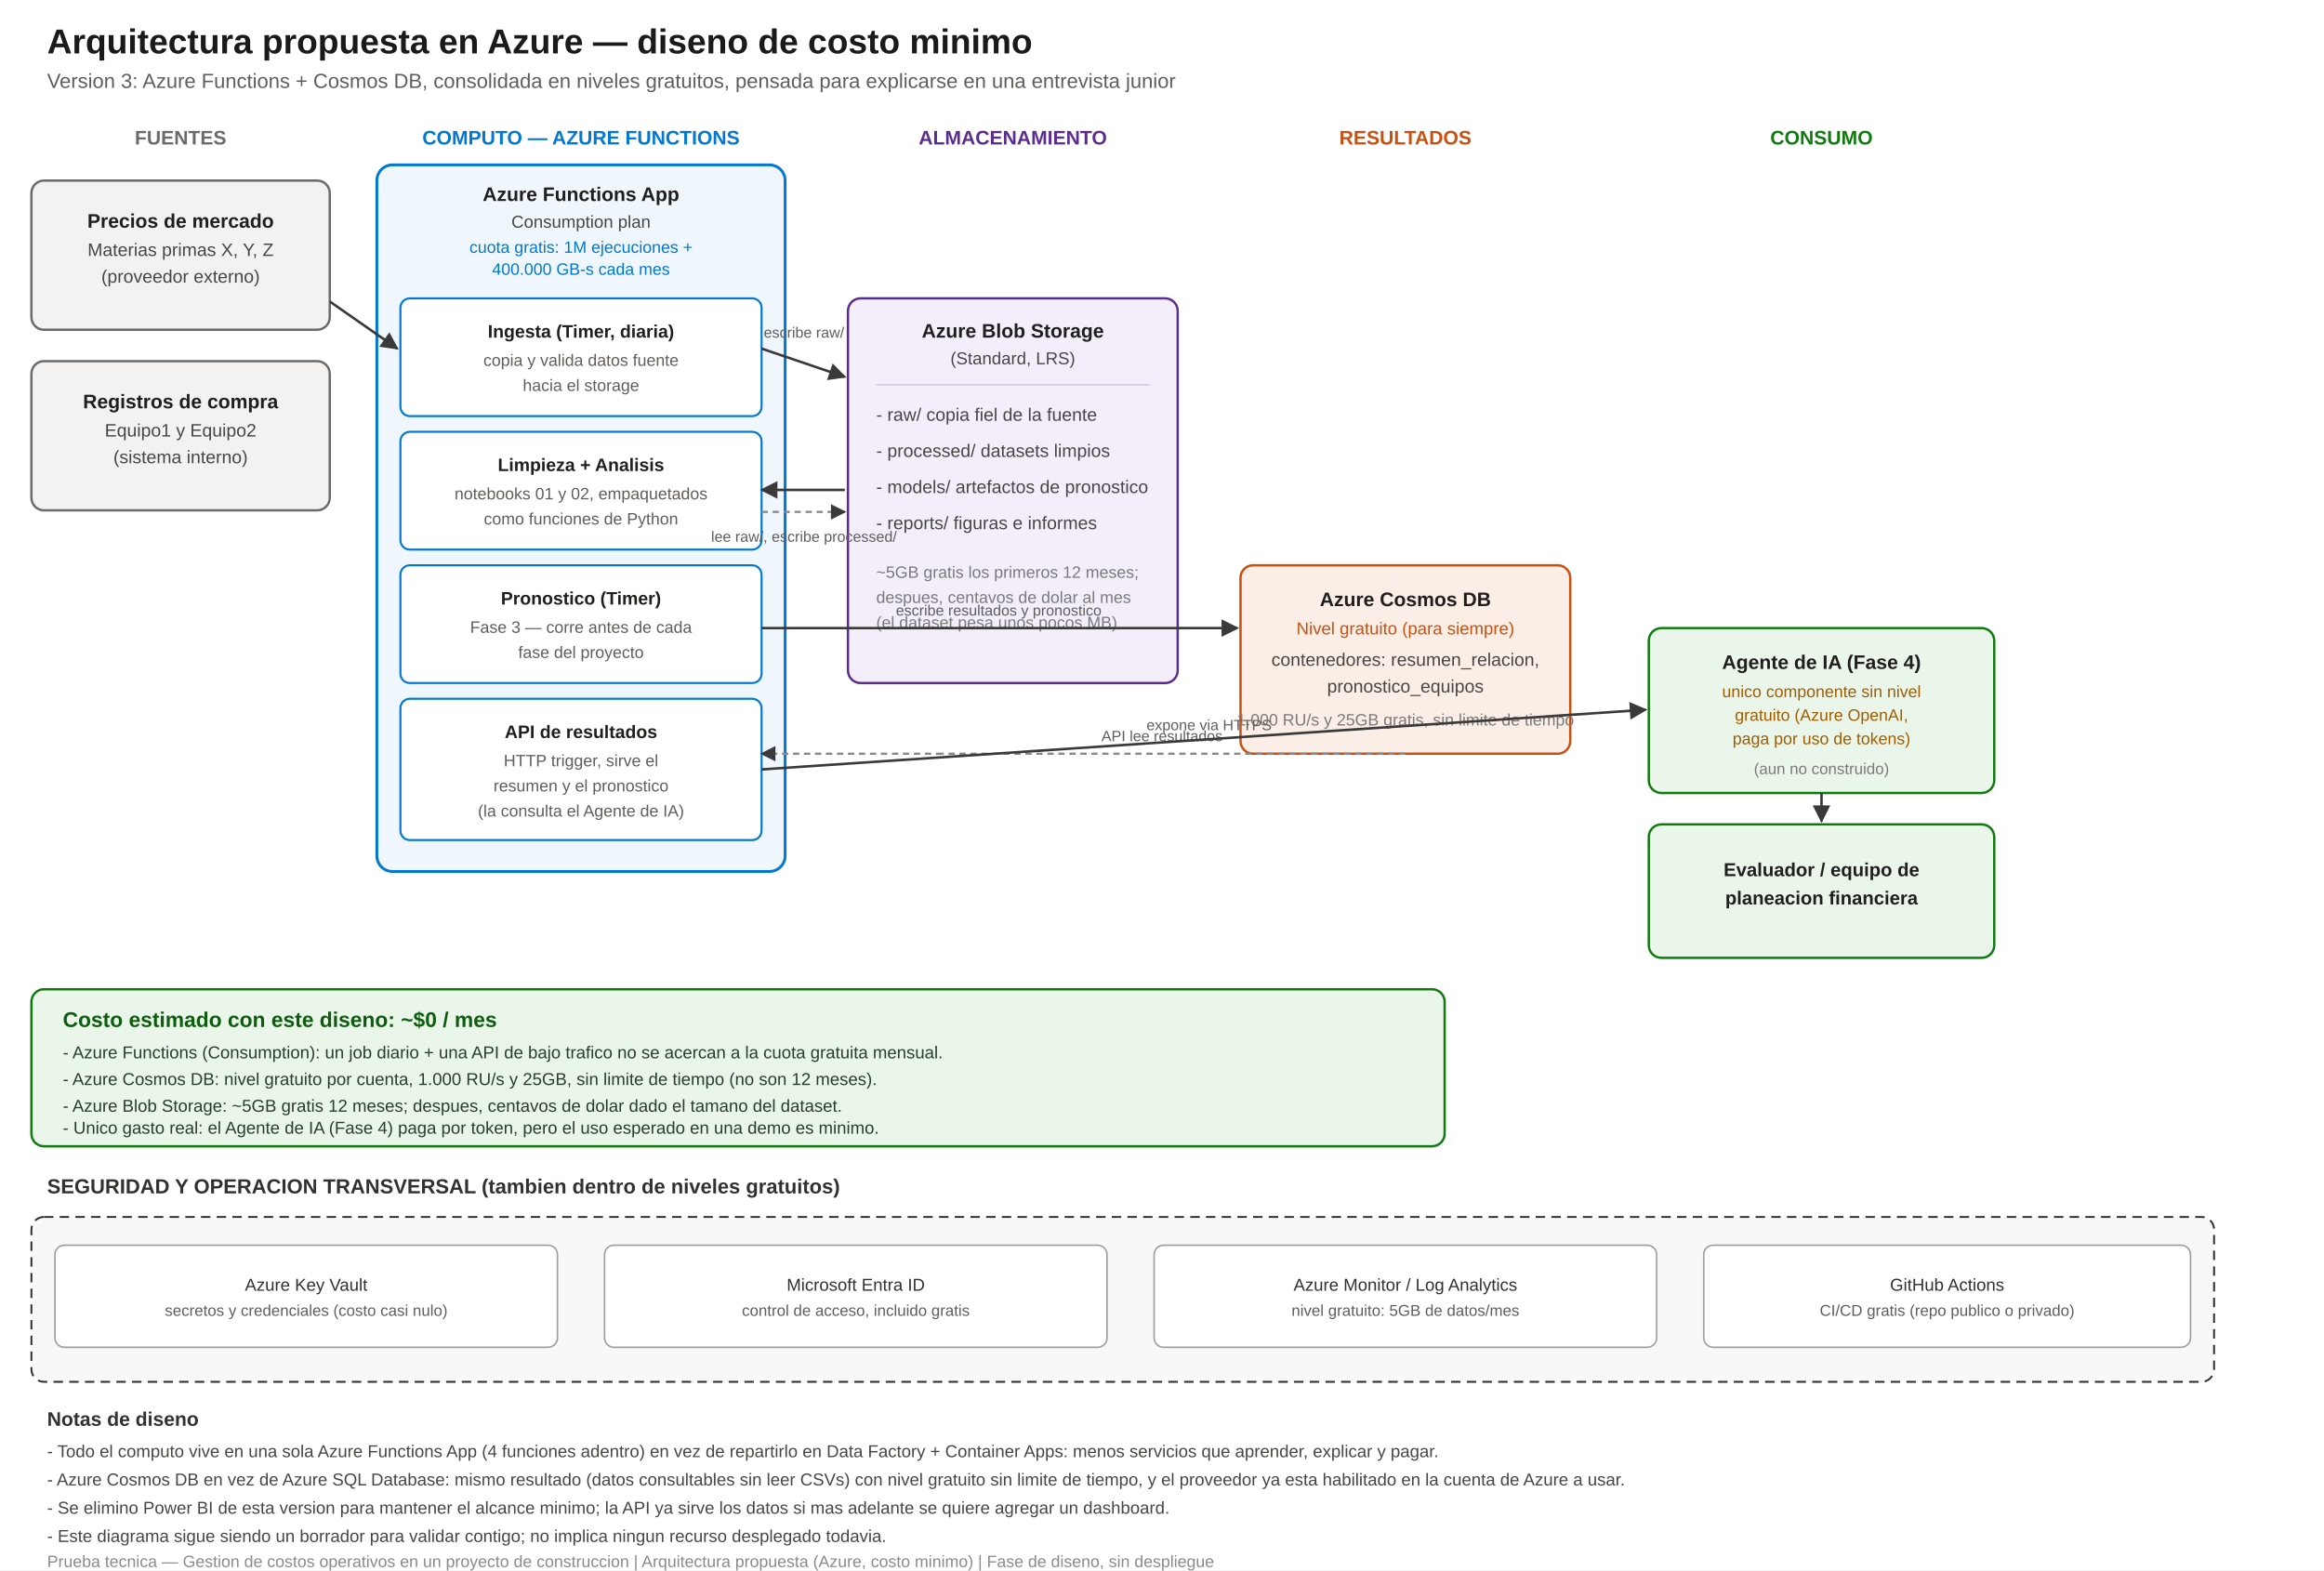
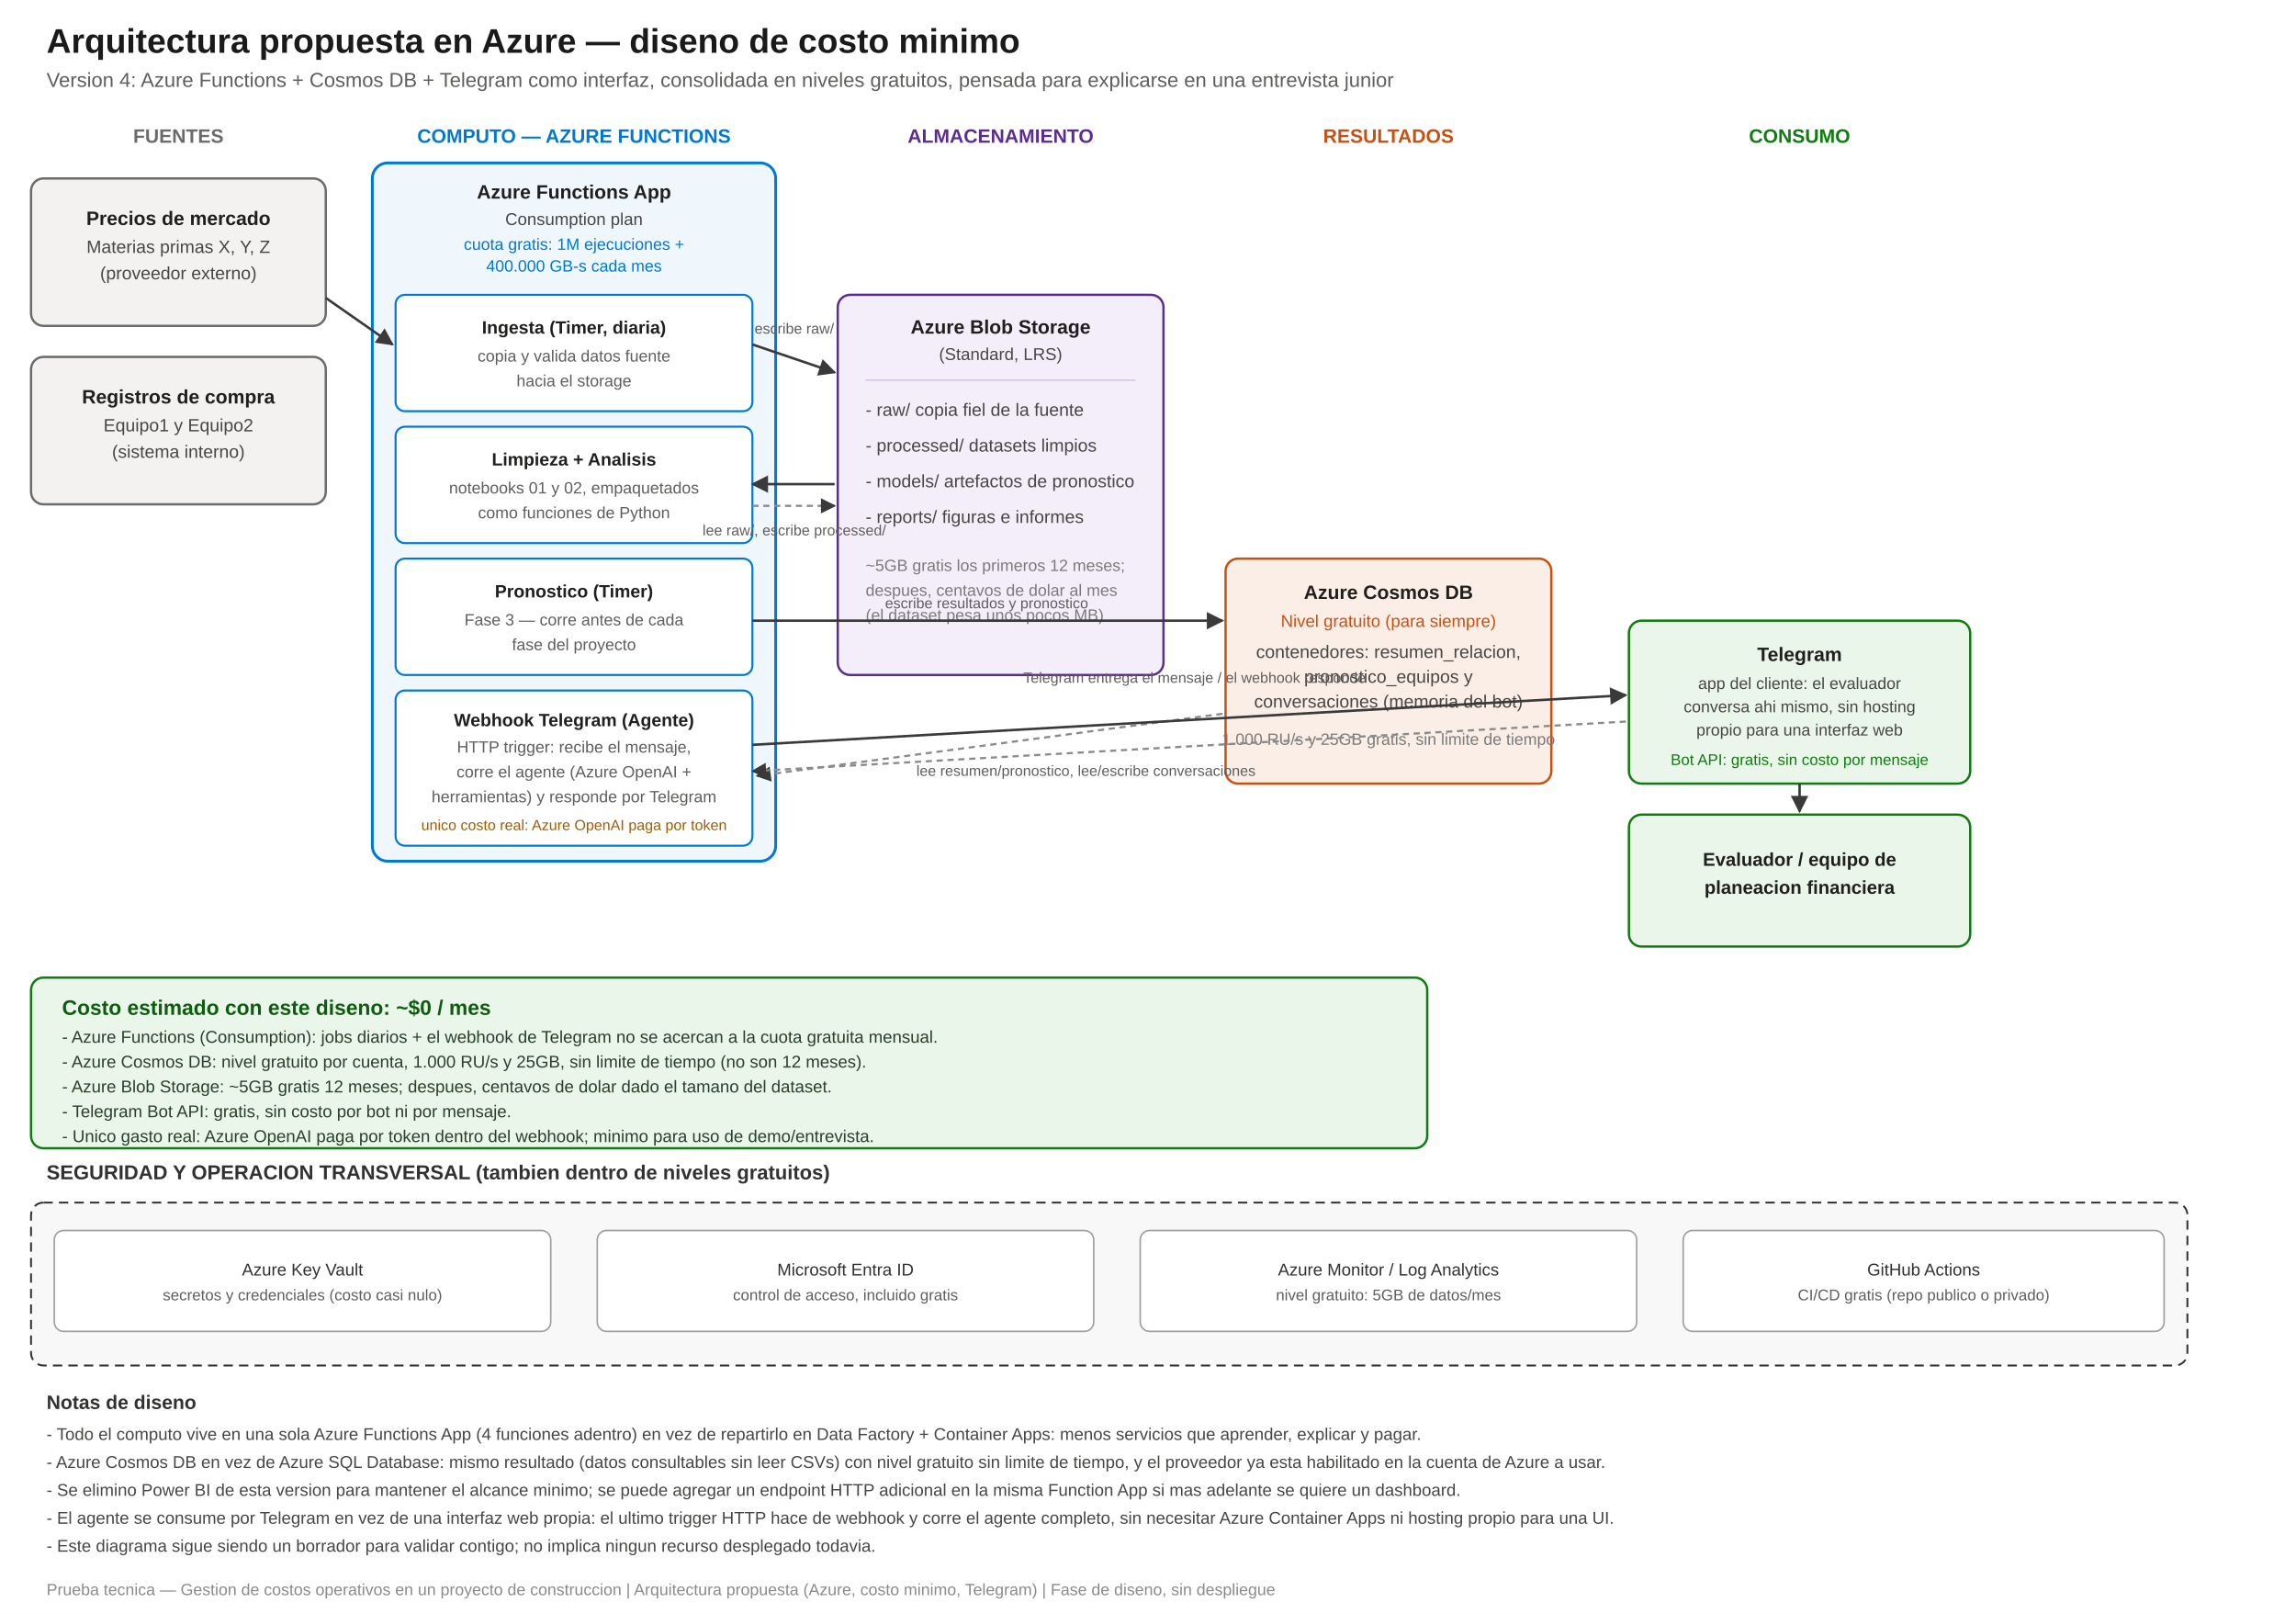
- <svg xmlns="http://www.w3.org/2000/svg" viewBox="0 0 1480 1000" font-family="Segoe UI, Arial, sans-serif">
+ <svg xmlns="http://www.w3.org/2000/svg" viewBox="0 0 1480 1040" font-family="Segoe UI, Arial, sans-serif">
  <defs>
    <marker id="arrow" viewBox="0 0 10 10" refX="9" refY="5" markerWidth="7" markerHeight="7" orient="auto-start-reverse">
      <path d="M0,0 L10,5 L0,10 z" fill="#3a3a3a" />
    </marker>
  </defs>
-   <rect x="0" y="0" width="1480" height="1000" fill="#ffffff" />
+   <rect x="0" y="0" width="1480" height="1040" fill="#ffffff" />
  <text x="30" y="34" font-size="22" font-weight="700" fill="#1a1a1a">Arquitectura propuesta en Azure — diseno de costo minimo</text>
-   <text x="30" y="56" font-size="13" fill="#605e5c">Version 3: Azure Functions + Cosmos DB, consolidada en niveles gratuitos, pensada para explicarse en una entrevista junior</text>
+   <text x="30" y="56" font-size="13" fill="#605e5c">Version 4: Azure Functions + Cosmos DB + Telegram como interfaz, consolidada en niveles gratuitos, pensada para explicarse en una entrevista junior</text>
  <text x="115" y="92" font-size="12.5" font-weight="700" fill="#6b6b6b" text-anchor="middle">FUENTES</text>
  <text x="370" y="92" font-size="12.5" font-weight="700" fill="#0078d4" text-anchor="middle">COMPUTO — AZURE FUNCTIONS</text>
  <text x="645" y="92" font-size="12.5" font-weight="700" fill="#5c2d91" text-anchor="middle">ALMACENAMIENTO</text>
  <text x="895" y="92" font-size="12.5" font-weight="700" fill="#ca5010" text-anchor="middle">RESULTADOS</text>
  <text x="1160" y="92" font-size="12.5" font-weight="700" fill="#107c10" text-anchor="middle">CONSUMO</text>
  <rect x="20" y="115" width="190" height="95" rx="8" fill="#f3f2f1" stroke="#6b6b6b" stroke-width="1.5" />
  <text x="115" y="145" font-size="12.5" font-weight="600" fill="#201f1e" text-anchor="middle">Precios de mercado</text>
  <text x="115" y="163" font-size="11.5" fill="#484644" text-anchor="middle">Materias primas X, Y, Z</text>
  <text x="115" y="180" font-size="11.5" fill="#484644" text-anchor="middle">(proveedor externo)</text>
  <rect x="20" y="230" width="190" height="95" rx="8" fill="#f3f2f1" stroke="#6b6b6b" stroke-width="1.5" />
  <text x="115" y="260" font-size="12.5" font-weight="600" fill="#201f1e" text-anchor="middle">Registros de compra</text>
  <text x="115" y="278" font-size="11.5" fill="#484644" text-anchor="middle">Equipo1 y Equipo2</text>
  <text x="115" y="295" font-size="11.5" fill="#484644" text-anchor="middle">(sistema interno)</text>
  <rect x="240" y="105" width="260" height="450" rx="10" fill="#eff6fc" stroke="#0078d4" stroke-width="1.8" />
  <text x="370" y="128" font-size="12.5" font-weight="700" fill="#201f1e" text-anchor="middle">Azure Functions App</text>
  <text x="370" y="145" font-size="11" fill="#484644" text-anchor="middle">Consumption plan</text>
  <text x="370" y="161" font-size="10.5" fill="#0078d4" text-anchor="middle">cuota gratis: 1M ejecuciones +</text>
  <text x="370" y="175" font-size="10.5" fill="#0078d4" text-anchor="middle">400.000 GB-s cada mes</text>
  <rect x="255" y="190" width="230" height="75" rx="6" fill="#ffffff" stroke="#0078d4" stroke-width="1.3" />
  <text x="370" y="215" font-size="11.5" font-weight="600" fill="#201f1e" text-anchor="middle">Ingesta (Timer, diaria)</text>
  <text x="370" y="233" font-size="10.5" fill="#605e5c" text-anchor="middle">copia y valida datos fuente</text>
  <text x="370" y="249" font-size="10.5" fill="#605e5c" text-anchor="middle">hacia el storage</text>
  <rect x="255" y="275" width="230" height="75" rx="6" fill="#ffffff" stroke="#0078d4" stroke-width="1.3" />
  <text x="370" y="300" font-size="11.5" font-weight="600" fill="#201f1e" text-anchor="middle">Limpieza + Analisis</text>
  <text x="370" y="318" font-size="10.5" fill="#605e5c" text-anchor="middle">notebooks 01 y 02, empaquetados</text>
  <text x="370" y="334" font-size="10.5" fill="#605e5c" text-anchor="middle">como funciones de Python</text>
  <rect x="255" y="360" width="230" height="75" rx="6" fill="#ffffff" stroke="#0078d4" stroke-width="1.3" />
  <text x="370" y="385" font-size="11.5" font-weight="600" fill="#201f1e" text-anchor="middle">Pronostico (Timer)</text>
  <text x="370" y="403" font-size="10.5" fill="#605e5c" text-anchor="middle">Fase 3 — corre antes de cada</text>
  <text x="370" y="419" font-size="10.5" fill="#605e5c" text-anchor="middle">fase del proyecto</text>
-   <rect x="255" y="445" width="230" height="90" rx="6" fill="#ffffff" stroke="#0078d4" stroke-width="1.3" />
-   <text x="370" y="470" font-size="11.5" font-weight="600" fill="#201f1e" text-anchor="middle">API de resultados</text>
-   <text x="370" y="488" font-size="10.5" fill="#605e5c" text-anchor="middle">HTTP trigger, sirve el</text>
-   <text x="370" y="504" font-size="10.5" fill="#605e5c" text-anchor="middle">resumen y el pronostico</text>
-   <text x="370" y="520" font-size="10.5" fill="#605e5c" text-anchor="middle">(la consulta el Agente de IA)</text>
+   <rect x="255" y="445" width="230" height="100" rx="6" fill="#ffffff" stroke="#0078d4" stroke-width="1.3" />
+   <text x="370" y="468" font-size="11.5" font-weight="600" fill="#201f1e" text-anchor="middle">Webhook Telegram (Agente)</text>
+   <text x="370" y="485" font-size="10.5" fill="#605e5c" text-anchor="middle">HTTP trigger: recibe el mensaje,</text>
+   <text x="370" y="501" font-size="10.5" fill="#605e5c" text-anchor="middle">corre el agente (Azure OpenAI +</text>
+   <text x="370" y="517" font-size="10.5" fill="#605e5c" text-anchor="middle">herramientas) y responde por Telegram</text>
+   <text x="370" y="535" font-size="9.5" fill="#a15c00" text-anchor="middle">unico costo real: Azure OpenAI paga por token</text>
  <rect x="540" y="190" width="210" height="245" rx="8" fill="#f3eefa" stroke="#5c2d91" stroke-width="1.5" />
  <text x="645" y="215" font-size="12.5" font-weight="600" fill="#201f1e" text-anchor="middle">Azure Blob Storage</text>
  <text x="645" y="232" font-size="11" fill="#484644" text-anchor="middle">(Standard, LRS)</text>
  <line x1="558" y1="245" x2="732" y2="245" stroke="#d7c7ec" stroke-width="1" />
  <text x="558" y="268" font-size="11.5" fill="#484644">- raw/ copia fiel de la fuente</text>
  <text x="558" y="291" font-size="11.5" fill="#484644">- processed/ datasets limpios</text>
  <text x="558" y="314" font-size="11.5" fill="#484644">- models/ artefactos de pronostico</text>
  <text x="558" y="337" font-size="11.5" fill="#484644">- reports/ figuras e informes</text>
  <text x="558" y="368" font-size="10.5" fill="#7a7a7a">~5GB gratis los primeros 12 meses;</text>
  <text x="558" y="384" font-size="10.5" fill="#7a7a7a">despues, centavos de dolar al mes</text>
  <text x="558" y="400" font-size="10.5" fill="#7a7a7a">(el dataset pesa unos pocos MB)</text>
-   <rect x="790" y="360" width="210" height="120" rx="8" fill="#fbeee6" stroke="#ca5010" stroke-width="1.5" />
+   <rect x="790" y="360" width="210" height="145" rx="8" fill="#fbeee6" stroke="#ca5010" stroke-width="1.5" />
  <text x="895" y="386" font-size="12.5" font-weight="600" fill="#201f1e" text-anchor="middle">Azure Cosmos DB</text>
  <text x="895" y="404" font-size="11" fill="#ca5010" text-anchor="middle">Nivel gratuito (para siempre)</text>
  <text x="895" y="424" font-size="11.5" fill="#484644" text-anchor="middle">contenedores: resumen_relacion,</text>
-   <text x="895" y="441" font-size="11.5" fill="#484644" text-anchor="middle">pronostico_equipos</text>
-   <text x="895" y="462" font-size="10.5" fill="#7a7a7a" text-anchor="middle">1.000 RU/s y 25GB gratis, sin limite de tiempo</text>
+   <text x="895" y="440" font-size="11.5" fill="#484644" text-anchor="middle">pronostico_equipos y</text>
+   <text x="895" y="456" font-size="11.5" fill="#484644" text-anchor="middle">conversaciones (memoria del bot)</text>
+   <text x="895" y="480" font-size="10.5" fill="#7a7a7a" text-anchor="middle">1.000 RU/s y 25GB gratis, sin limite de tiempo</text>
  <rect x="1050" y="400" width="220" height="105" rx="8" fill="#eaf6ea" stroke="#107c10" stroke-width="1.5" />
-   <text x="1160" y="426" font-size="12.5" font-weight="600" fill="#201f1e" text-anchor="middle">Agente de IA (Fase 4)</text>
-   <text x="1160" y="444" font-size="10.5" fill="#a15c00" text-anchor="middle">unico componente sin nivel</text>
-   <text x="1160" y="459" font-size="10.5" fill="#a15c00" text-anchor="middle">gratuito (Azure OpenAI,</text>
-   <text x="1160" y="474" font-size="10.5" fill="#a15c00" text-anchor="middle">paga por uso de tokens)</text>
-   <text x="1160" y="493" font-size="10" fill="#7a7a7a" text-anchor="middle">(aun no construido)</text>
+   <text x="1160" y="426" font-size="12.5" font-weight="600" fill="#201f1e" text-anchor="middle">Telegram</text>
+   <text x="1160" y="444" font-size="10.5" fill="#484644" text-anchor="middle">app del cliente: el evaluador</text>
+   <text x="1160" y="459" font-size="10.5" fill="#484644" text-anchor="middle">conversa ahi mismo, sin hosting</text>
+   <text x="1160" y="474" font-size="10.5" fill="#484644" text-anchor="middle">propio para una interfaz web</text>
+   <text x="1160" y="493" font-size="10" fill="#107c10" text-anchor="middle">Bot API: gratis, sin costo por mensaje</text>
  <rect x="1050" y="525" width="220" height="85" rx="8" fill="#eaf6ea" stroke="#107c10" stroke-width="1.5" />
  <text x="1160" y="558" font-size="12" font-weight="600" fill="#201f1e" text-anchor="middle">Evaluador / equipo de</text>
  <text x="1160" y="576" font-size="12" font-weight="600" fill="#201f1e" text-anchor="middle">planeacion financiera</text>
  <line x1="210" y1="192" x2="253" y2="222" stroke="#3a3a3a" stroke-width="1.6" marker-end="url(#arrow)" />
  <line x1="485" y1="222" x2="538" y2="240" stroke="#3a3a3a" stroke-width="1.6" marker-end="url(#arrow)" />
  <text x="512" y="215" font-size="9.5" fill="#605e5c" text-anchor="middle">escribe raw/</text>
  <line x1="538" y1="312" x2="485" y2="312" stroke="#3a3a3a" stroke-width="1.6" marker-end="url(#arrow)" />
  <line x1="485" y1="326" x2="538" y2="326" stroke="#8a8a8a" stroke-width="1.4" stroke-dasharray="4,3" marker-end="url(#arrow)" />
  <text x="512" y="345" font-size="9.5" fill="#605e5c" text-anchor="middle">lee raw/, escribe processed/</text>
  <line x1="485" y1="400" x2="788" y2="400" stroke="#3a3a3a" stroke-width="1.6" marker-end="url(#arrow)" />
  <text x="636" y="392" font-size="9.5" fill="#605e5c" text-anchor="middle">escribe resultados y pronostico</text>
-   <line x1="895" y1="480" x2="600" y2="480" stroke="#8a8a8a" stroke-width="1.4" stroke-dasharray="4,3" />
-   <line x1="600" y1="480" x2="485" y2="480" stroke="#8a8a8a" stroke-width="1.4" stroke-dasharray="4,3" marker-end="url(#arrow)" />
-   <text x="740" y="472" font-size="9.5" fill="#605e5c" text-anchor="middle">API lee resultados</text>
-   <line x1="485" y1="490" x2="1048" y2="452" stroke="#3a3a3a" stroke-width="1.6" marker-end="url(#arrow)" />
-   <text x="770" y="465" font-size="9.5" fill="#605e5c" text-anchor="middle">expone via HTTPS</text>
+   <line x1="788" y1="460" x2="488" y2="500" stroke="#8a8a8a" stroke-width="1.4" stroke-dasharray="4,3" marker-end="url(#arrow)" />
+   <text x="700" y="500" font-size="9.5" fill="#605e5c" text-anchor="middle">lee resumen/pronostico, lee/escribe conversaciones</text>
+   <line x1="485" y1="480" x2="1048" y2="448" stroke="#3a3a3a" stroke-width="1.6" marker-end="url(#arrow)" />
+   <line x1="1048" y1="465" x2="485" y2="497" stroke="#8a8a8a" stroke-width="1.4" stroke-dasharray="4,3" marker-end="url(#arrow)" />
+   <text x="770" y="440" font-size="9.5" fill="#605e5c" text-anchor="middle">Telegram entrega el mensaje / el webhook responde</text>
  <line x1="1160" y1="505" x2="1160" y2="523" stroke="#3a3a3a" stroke-width="1.6" marker-end="url(#arrow)" />
-   <rect x="20" y="630" width="900" height="100" rx="8" fill="#eaf6ea" stroke="#107c10" stroke-width="1.5" />
+   <rect x="20" y="630" width="900" height="110" rx="8" fill="#eaf6ea" stroke="#107c10" stroke-width="1.5" />
  <text x="40" y="654" font-size="13.5" font-weight="700" fill="#0e5c0e">Costo estimado con este diseno: ~$0 / mes</text>
-   <text x="40" y="674" font-size="11" fill="#28402a">- Azure Functions (Consumption): un job diario + una API de bajo trafico no se acercan a la cuota gratuita mensual.</text>
-   <text x="40" y="691" font-size="11" fill="#28402a">- Azure Cosmos DB: nivel gratuito por cuenta, 1.000 RU/s y 25GB, sin limite de tiempo (no son 12 meses).</text>
-   <text x="40" y="708" font-size="11" fill="#28402a">- Azure Blob Storage: ~5GB gratis 12 meses; despues, centavos de dolar dado el tamano del dataset.</text>
-   <text x="40" y="722" font-size="11" fill="#28402a">- Unico gasto real: el Agente de IA (Fase 4) paga por token, pero el uso esperado en una demo es minimo.</text>
+   <text x="40" y="672" font-size="11" fill="#28402a">- Azure Functions (Consumption): jobs diarios + el webhook de Telegram no se acercan a la cuota gratuita mensual.</text>
+   <text x="40" y="688" font-size="11" fill="#28402a">- Azure Cosmos DB: nivel gratuito por cuenta, 1.000 RU/s y 25GB, sin limite de tiempo (no son 12 meses).</text>
+   <text x="40" y="704" font-size="11" fill="#28402a">- Azure Blob Storage: ~5GB gratis 12 meses; despues, centavos de dolar dado el tamano del dataset.</text>
+   <text x="40" y="720" font-size="11" fill="#28402a">- Telegram Bot API: gratis, sin costo por bot ni por mensaje.</text>
+   <text x="40" y="736" font-size="11" fill="#28402a">- Unico gasto real: Azure OpenAI paga por token dentro del webhook; minimo para uso de demo/entrevista.</text>
  <text x="30" y="760" font-size="13" font-weight="700" fill="#323130">SEGURIDAD Y OPERACION TRANSVERSAL (tambien dentro de niveles gratuitos)</text>
  <rect x="20" y="775" width="1390" height="105" rx="8" fill="#f8f8f8" stroke="#323130" stroke-width="1.2" stroke-dasharray="6,4" />
  <rect x="35" y="793" width="320" height="65" rx="6" fill="#ffffff" stroke="#a19f9d" stroke-width="1" />
  <text x="195" y="822" font-size="11" fill="#323130" text-anchor="middle">Azure Key Vault</text>
  <text x="195" y="838" font-size="10" fill="#605e5c" text-anchor="middle">secretos y credenciales (costo casi nulo)</text>
  <rect x="385" y="793" width="320" height="65" rx="6" fill="#ffffff" stroke="#a19f9d" stroke-width="1" />
  <text x="545" y="822" font-size="11" fill="#323130" text-anchor="middle">Microsoft Entra ID</text>
  <text x="545" y="838" font-size="10" fill="#605e5c" text-anchor="middle">control de acceso, incluido gratis</text>
  <rect x="735" y="793" width="320" height="65" rx="6" fill="#ffffff" stroke="#a19f9d" stroke-width="1" />
  <text x="895" y="822" font-size="11" fill="#323130" text-anchor="middle">Azure Monitor / Log Analytics</text>
  <text x="895" y="838" font-size="10" fill="#605e5c" text-anchor="middle">nivel gratuito: 5GB de datos/mes</text>
  <rect x="1085" y="793" width="310" height="65" rx="6" fill="#ffffff" stroke="#a19f9d" stroke-width="1" />
  <text x="1240" y="822" font-size="11" fill="#323130" text-anchor="middle">GitHub Actions</text>
  <text x="1240" y="838" font-size="10" fill="#605e5c" text-anchor="middle">CI/CD gratis (repo publico o privado)</text>
  <text x="30" y="908" font-size="12.5" font-weight="700" fill="#323130">Notas de diseno</text>
  <text x="30" y="928" font-size="11" fill="#484644">- Todo el computo vive en una sola Azure Functions App (4 funciones adentro) en vez de repartirlo en Data Factory + Container Apps: menos servicios que aprender, explicar y pagar.</text>
  <text x="30" y="946" font-size="11" fill="#484644">- Azure Cosmos DB en vez de Azure SQL Database: mismo resultado (datos consultables sin leer CSVs) con nivel gratuito sin limite de tiempo, y el proveedor ya esta habilitado en la cuenta de Azure a usar.</text>
-   <text x="30" y="964" font-size="11" fill="#484644">- Se elimino Power BI de esta version para mantener el alcance minimo; la API ya sirve los datos si mas adelante se quiere agregar un dashboard.</text>
-   <text x="30" y="982" font-size="11" fill="#484644">- Este diagrama sigue siendo un borrador para validar contigo; no implica ningun recurso desplegado todavia.</text>
-   <text x="30" y="998" font-size="10.5" fill="#8a8a8a">Prueba tecnica — Gestion de costos operativos en un proyecto de construccion | Arquitectura propuesta (Azure, costo minimo) | Fase de diseno, sin despliegue</text>
+   <text x="30" y="964" font-size="11" fill="#484644">- Se elimino Power BI de esta version para mantener el alcance minimo; se puede agregar un endpoint HTTP adicional en la misma Function App si mas adelante se quiere un dashboard.</text>
+   <text x="30" y="982" font-size="11" fill="#484644">- El agente se consume por Telegram en vez de una interfaz web propia: el ultimo trigger HTTP hace de webhook y corre el agente completo, sin necesitar Azure Container Apps ni hosting propio para una UI.</text>
+   <text x="30" y="1000" font-size="11" fill="#484644">- Este diagrama sigue siendo un borrador para validar contigo; no implica ningun recurso desplegado todavia.</text>
+   <text x="30" y="1028" font-size="10.5" fill="#8a8a8a">Prueba tecnica — Gestion de costos operativos en un proyecto de construccion | Arquitectura propuesta (Azure, costo minimo, Telegram) | Fase de diseno, sin despliegue</text>
</svg>
